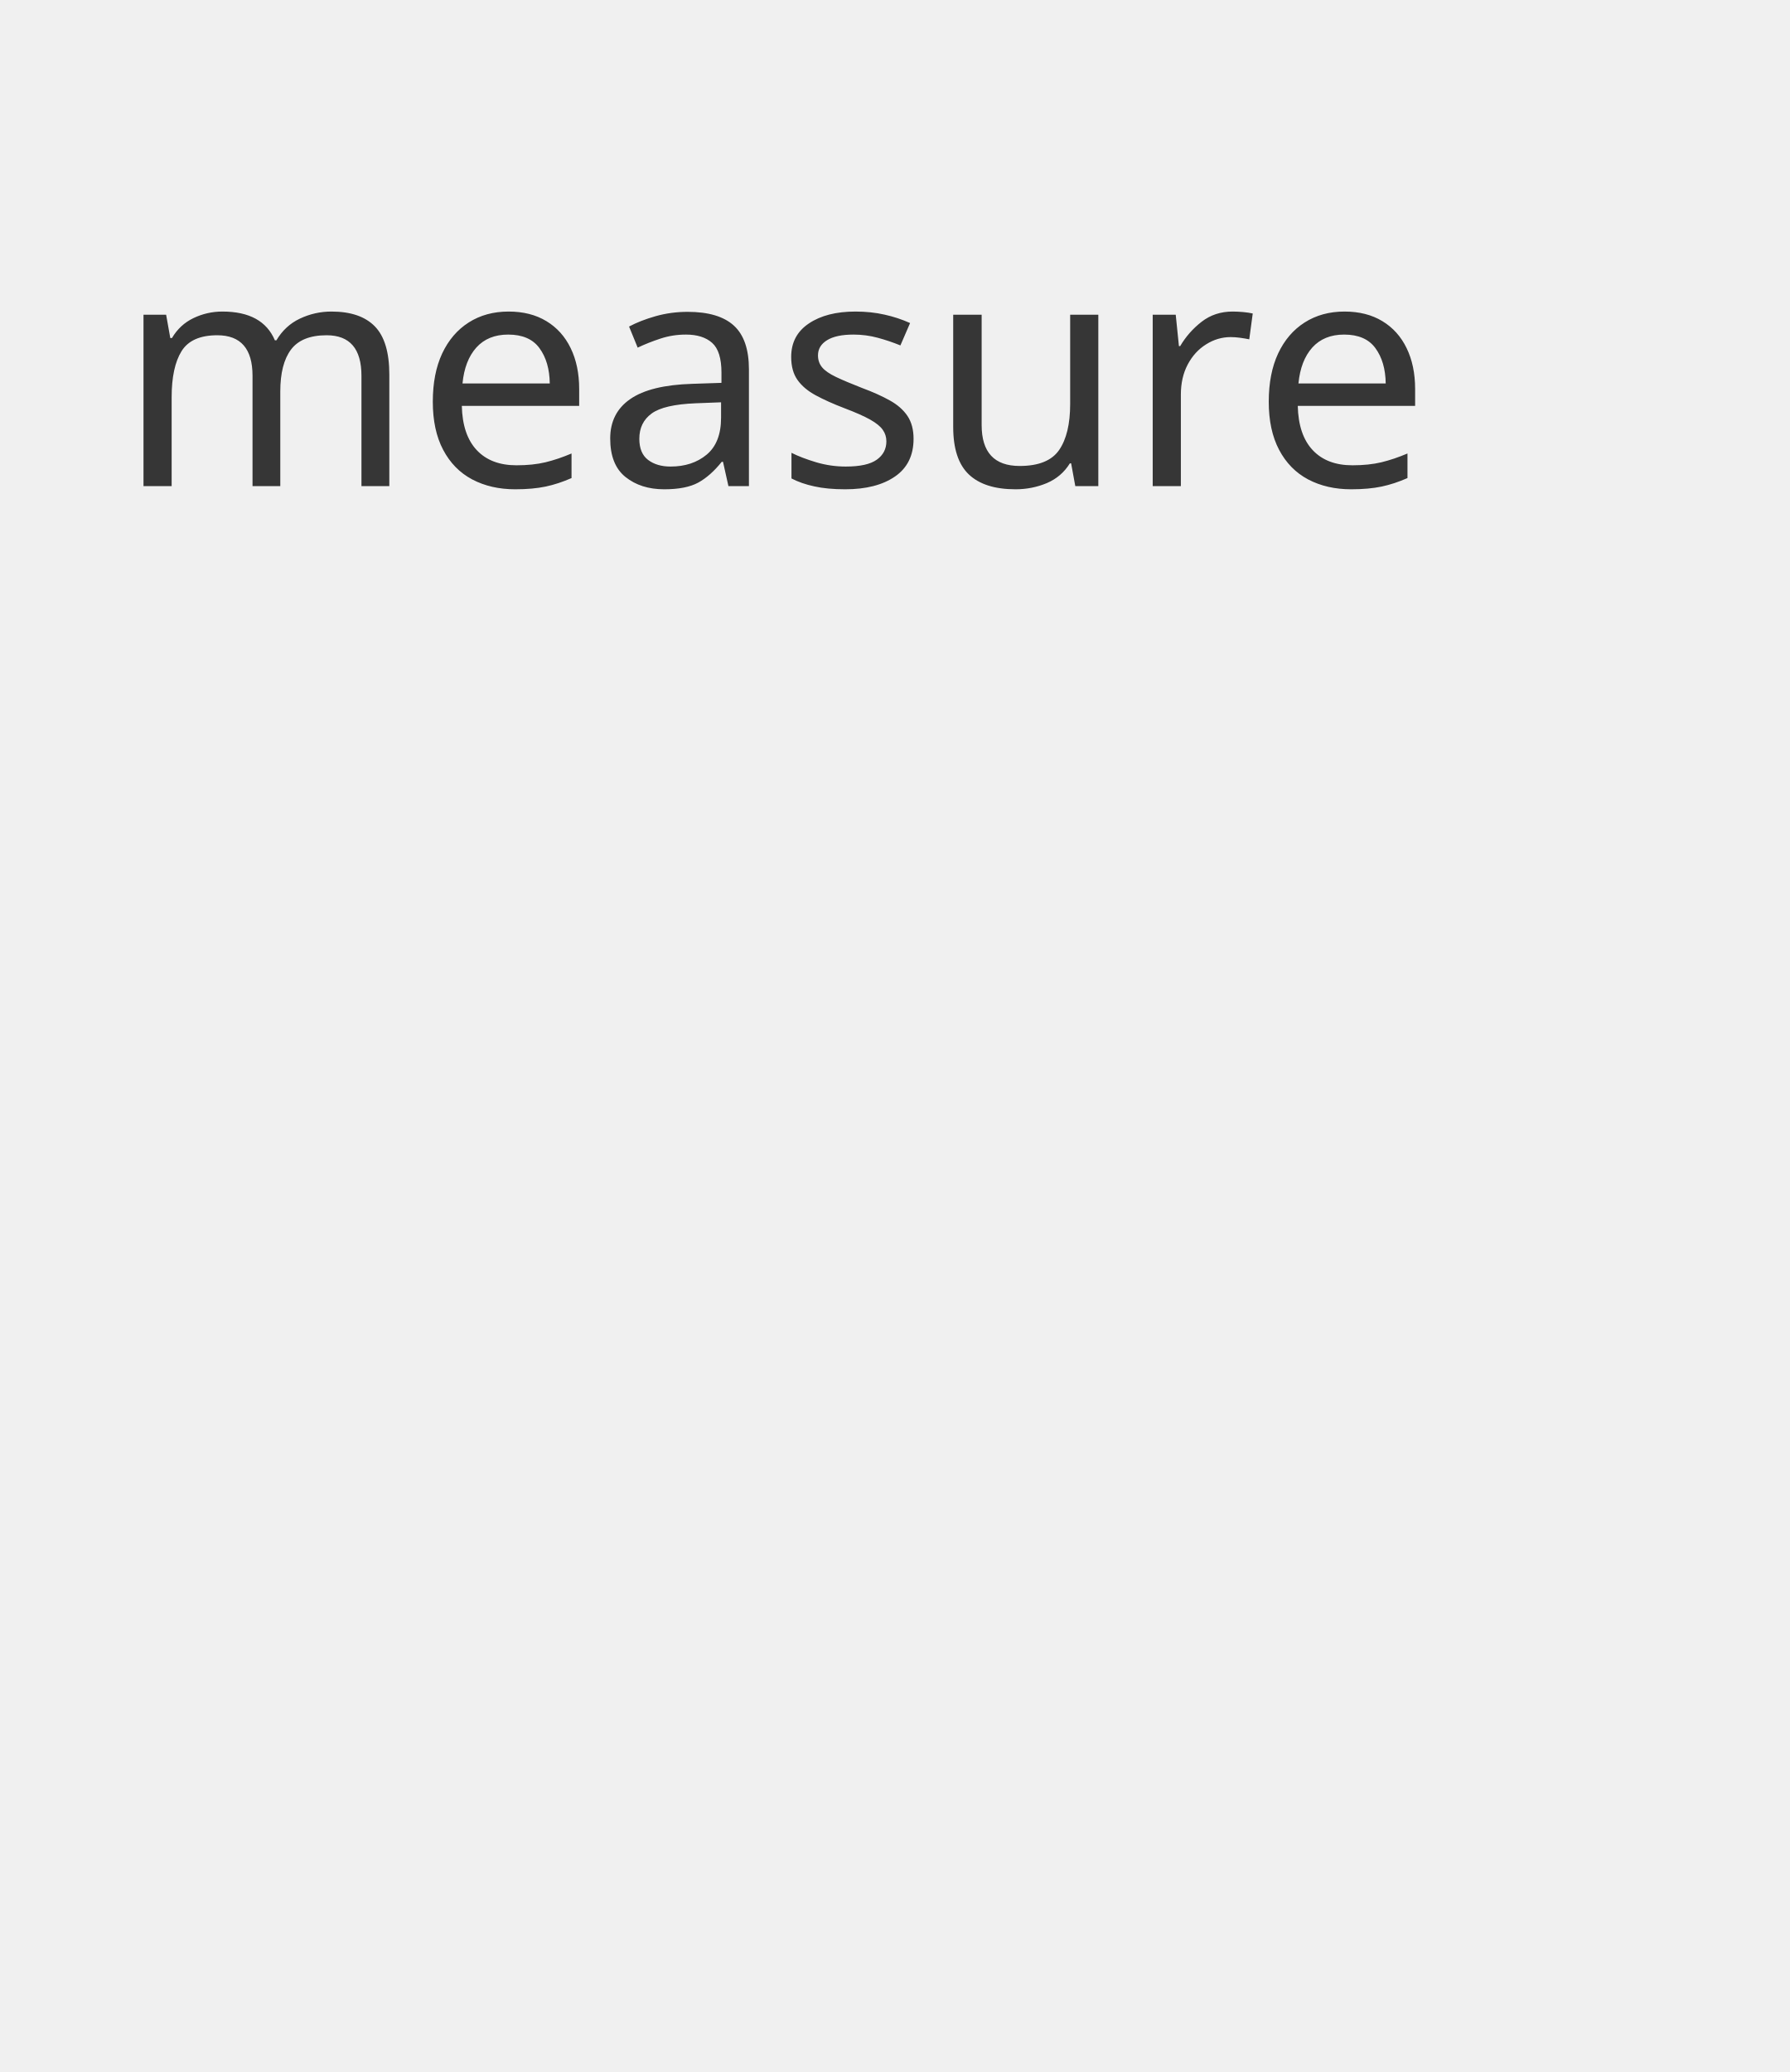
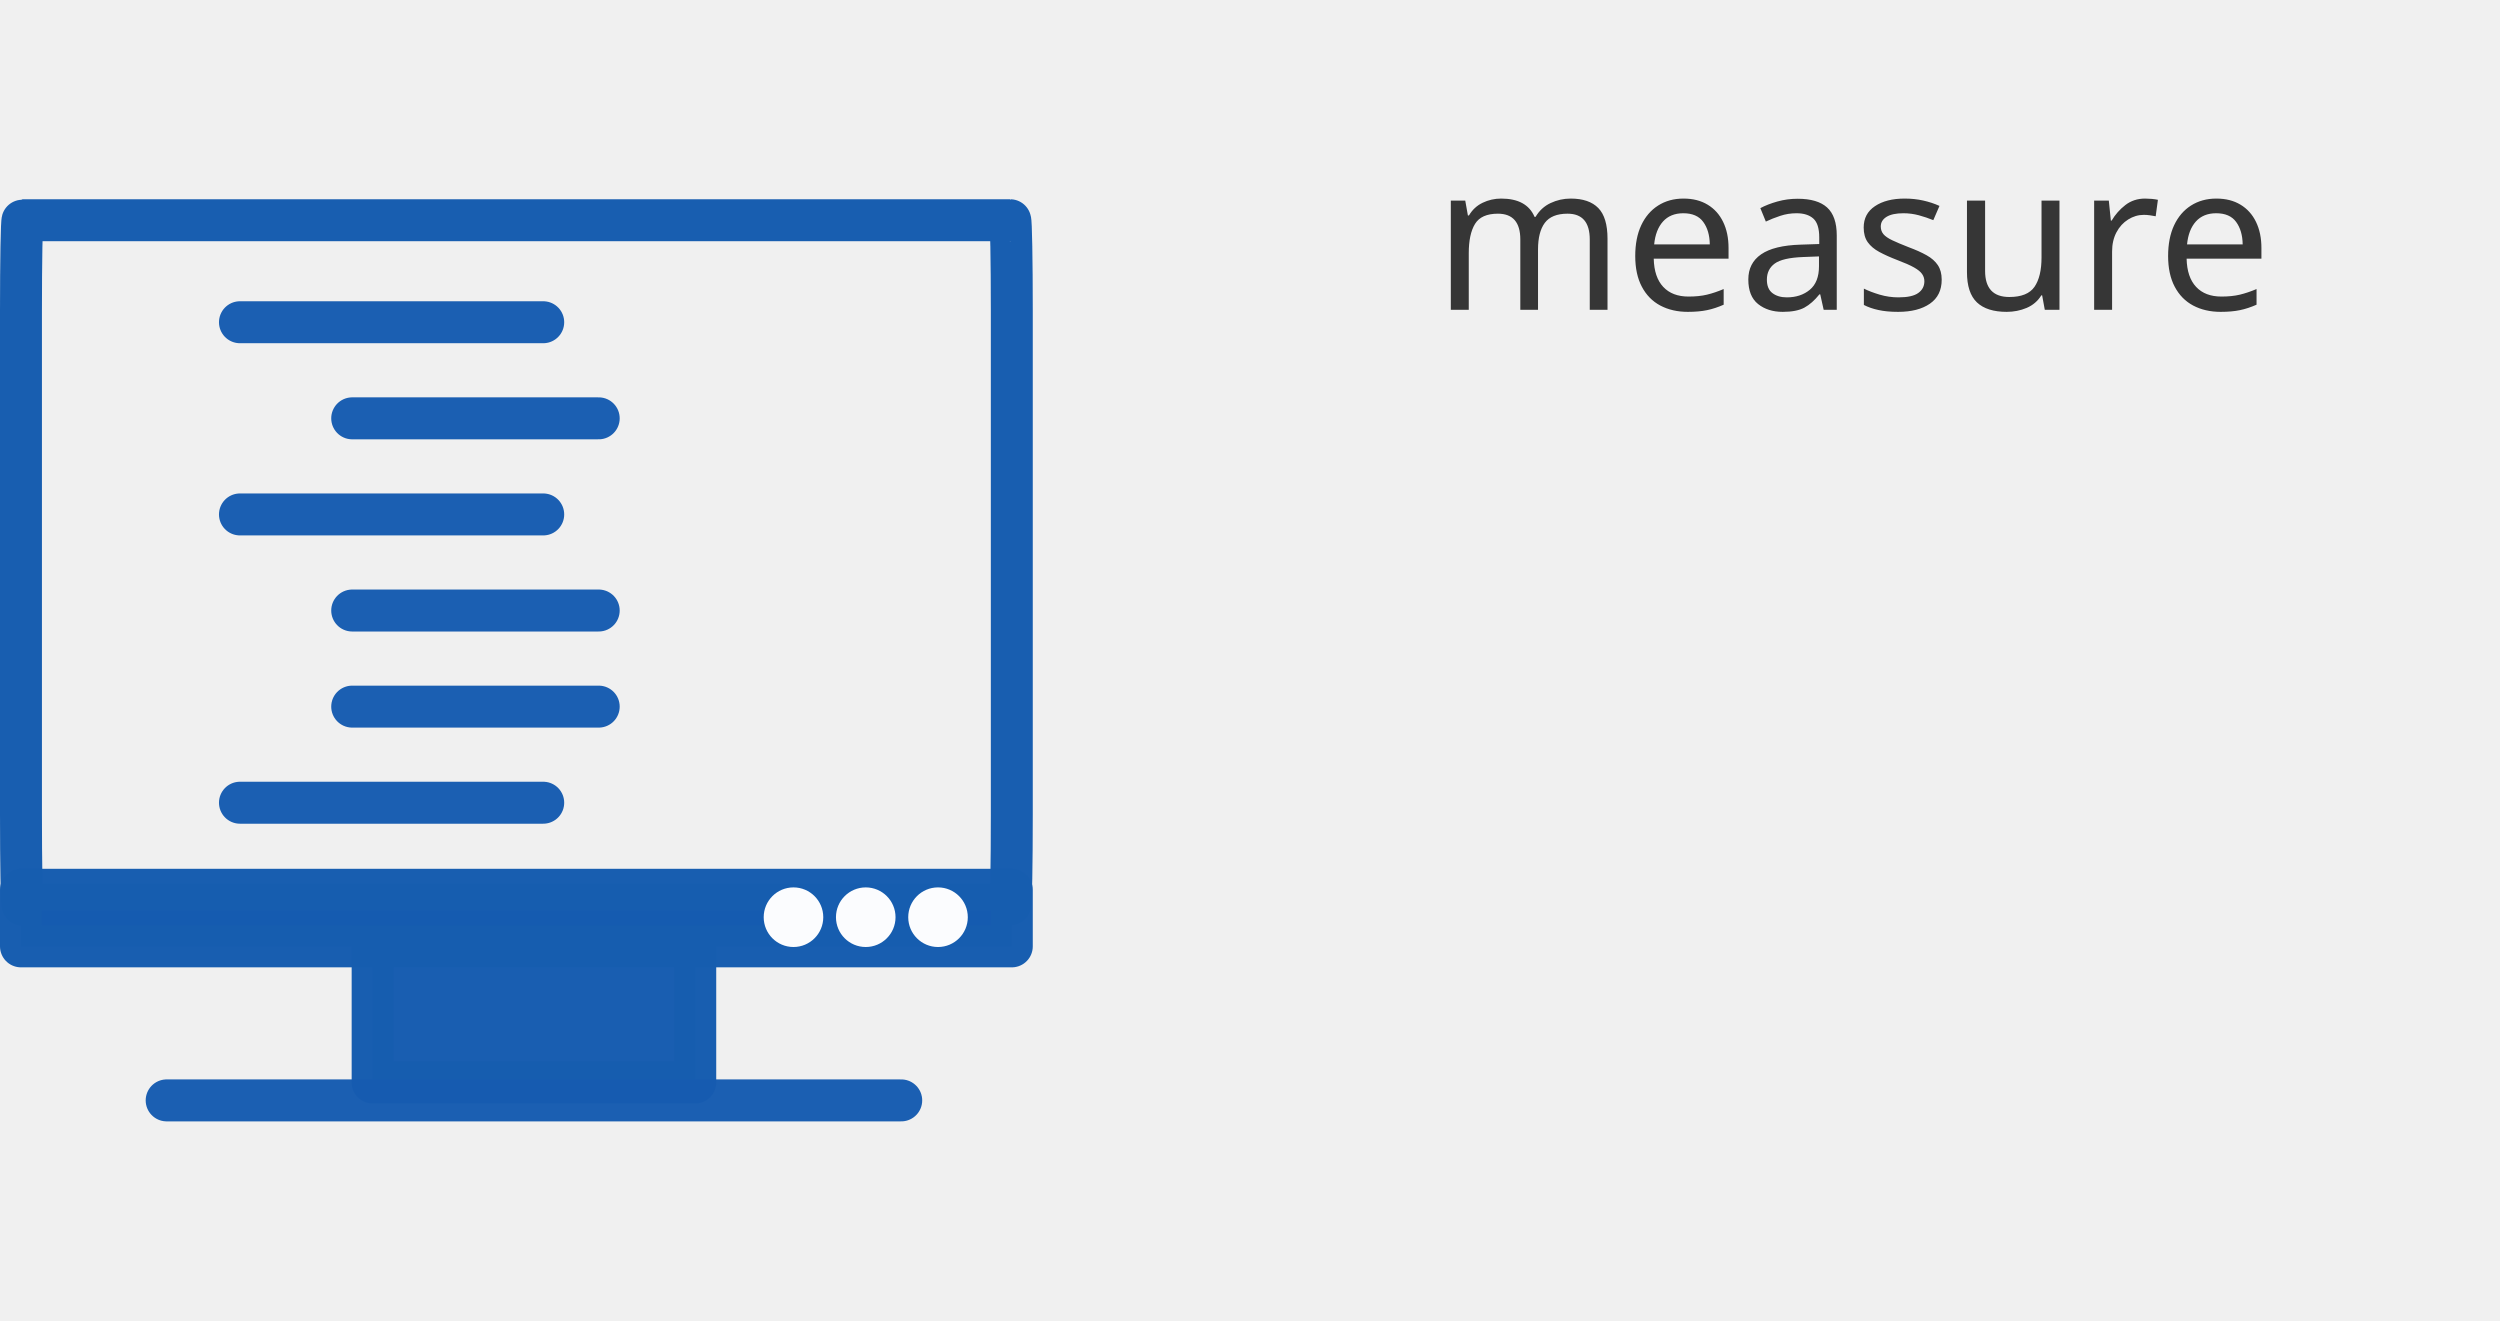
- <svg xmlns="http://www.w3.org/2000/svg" width="81.564mm" height="94.435mm" viewBox="0 0 289.008 334.613" id="svg23768" version="1.1">
+ <svg xmlns="http://www.w3.org/2000/svg" width="178.767mm" height="94.435mm" viewBox="0 0 633.427 334.613" id="svg23768" version="1.1">
  <defs id="defs23770">
-     <marker orient="auto" refY="0.0" refX="0.0" id="TriangleOutS" style="overflow:visible">
-       <path id="path26869" d="M 5.77,0.0 L -2.88,5.0 L -2.88,-5.0 L 5.77,0.0 z " style="fill-rule:evenodd;stroke:#000000;stroke-width:1.0pt" transform="scale(0.2)" />
-     </marker>
    <marker style="overflow:visible" id="marker30366" refX="0" refY="0" orient="auto">
      <path transform="scale(0.2,0.2)" style="fill:#363636;fill-opacity:1;fill-rule:evenodd;stroke:#363636;stroke-width:1pt;stroke-opacity:1" d="m 5.77,0 -8.65,5 0,-10 8.65,5 z" id="path30368" />
    </marker>
    <marker style="overflow:visible" id="marker29403" refX="0" refY="0" orient="auto">
      <path transform="scale(0.2,0.2)" style="fill:#363636;fill-opacity:1;fill-rule:evenodd;stroke:#363636;stroke-width:1pt;stroke-opacity:1" d="m 5.77,0 -8.65,5 0,-10 8.65,5 z" id="path29405" />
    </marker>
    <marker style="overflow:visible" id="InfiniteLineEnd" refX="0" refY="0" orient="auto">
      <g id="g28695" style="fill:#363636;fill-opacity:1;stroke:#363636;stroke-opacity:1">
        <circle id="circle28697" r="0.8" cy="0" cx="3" style="fill:#363636;fill-opacity:1;stroke:#363636;stroke-opacity:1" />
        <circle id="circle28699" r="0.8" cy="0" cx="6.5" style="fill:#363636;fill-opacity:1;stroke:#363636;stroke-opacity:1" />
        <circle id="circle28701" r="0.8" cy="0" cx="10" style="fill:#363636;fill-opacity:1;stroke:#363636;stroke-opacity:1" />
      </g>
    </marker>
    <marker orient="auto" refY="0" refX="0" id="CurveOut" style="overflow:visible">
      <path id="path28647" d="m -5.413,-5.046 c 2.76,0 5,2.24 5,5 0,2.76 -2.24,5 -5,5" style="fill:#363636;fill-opacity:1;fill-rule:evenodd;stroke:#363636;stroke-width:1pt;stroke-opacity:1" transform="scale(0.6,0.6)" />
    </marker>
    <marker orient="auto" refY="0" refX="0" id="Arrow2Send" style="overflow:visible">
      <path id="path28493" style="fill:#363636;fill-opacity:1;fill-rule:evenodd;stroke:#363636;stroke-width:0.625;stroke-linejoin:round;stroke-opacity:1" d="M 8.719,4.034 -2.207,0.016 8.719,-4.002 c -1.745,2.372 -1.735,5.617 -6e-7,8.035 z" transform="matrix(-0.3,0,0,-0.3,0.69,0)" />
    </marker>
    <marker orient="auto" refY="0" refX="0" id="TriangleOutM" style="overflow:visible">
      <path id="path28605" d="m 5.77,0 -8.65,5 0,-10 8.65,5 z" style="fill:#363636;fill-opacity:1;fill-rule:evenodd;stroke:#363636;stroke-width:1pt;stroke-opacity:1" transform="scale(0.4,0.4)" />
    </marker>
+     <marker orient="auto" refY="0" refX="0" id="marker30366-7" style="overflow:visible">
+       <path id="path30368-5" d="m 5.77,0 -8.65,5 0,-10 8.65,5 z" style="fill:#363636;fill-opacity:1;fill-rule:evenodd;stroke:#363636;stroke-width:1pt;stroke-opacity:1" transform="scale(0.2,0.2)" />
+     </marker>
+     <marker orient="auto" refY="0" refX="0" id="marker29403-3" style="overflow:visible">
+       <path id="path29405-5" d="m 5.77,0 -8.65,5 0,-10 8.65,5 z" style="fill:#363636;fill-opacity:1;fill-rule:evenodd;stroke:#363636;stroke-width:1pt;stroke-opacity:1" transform="scale(0.2,0.2)" />
+     </marker>
+     <marker orient="auto" refY="0" refX="0" id="InfiniteLineEnd-6" style="overflow:visible">
+       <g style="fill:#363636;fill-opacity:1;stroke:#363636;stroke-opacity:1" id="g28695-2">
+         <circle style="fill:#363636;fill-opacity:1;stroke:#363636;stroke-opacity:1" cx="3" cy="0" r="0.8" id="circle28697-9" />
+         <circle style="fill:#363636;fill-opacity:1;stroke:#363636;stroke-opacity:1" cx="6.5" cy="0" r="0.8" id="circle28699-1" />
+         <circle style="fill:#363636;fill-opacity:1;stroke:#363636;stroke-opacity:1" cx="10" cy="0" r="0.8" id="circle28701-2" />
+       </g>
+     </marker>
+     <marker style="overflow:visible" id="CurveOut-7" refX="0" refY="0" orient="auto">
+       <path transform="scale(0.6,0.6)" style="fill:#363636;fill-opacity:1;fill-rule:evenodd;stroke:#363636;stroke-width:1pt;stroke-opacity:1" d="m -5.413,-5.046 c 2.76,0 5,2.24 5,5 0,2.76 -2.24,5 -5,5" id="path28647-0" />
+     </marker>
+     <marker style="overflow:visible" id="Arrow2Send-9" refX="0" refY="0" orient="auto">
+       <path transform="matrix(-0.3,0,0,-0.3,0.69,0)" d="M 8.719,4.034 -2.207,0.016 8.719,-4.002 c -1.745,2.372 -1.735,5.617 -6e-7,8.035 z" style="fill:#363636;fill-opacity:1;fill-rule:evenodd;stroke:#363636;stroke-width:0.625;stroke-linejoin:round;stroke-opacity:1" id="path28493-3" />
+     </marker>
+     <marker style="overflow:visible" id="TriangleOutM-6" refX="0" refY="0" orient="auto">
+       <path transform="scale(0.4,0.4)" style="fill:#363636;fill-opacity:1;fill-rule:evenodd;stroke:#363636;stroke-width:1pt;stroke-opacity:1" d="m 5.77,0 -8.65,5 0,-10 8.65,5 z" id="path28605-0" />
+     </marker>
  </defs>
-   <g id="layer1" transform="translate(-354.39,-277.8279)">
+   <g id="layer1" transform="translate(-9.971496,-277.8279)">
    <text id="text8262" y="356.332" x="373.177" style="font-style:normal;font-variant:normal;font-weight:normal;font-stretch:normal;font-size:51.631px;line-height:125%;font-family:motsera;-inkscape-font-specification:motsera;letter-spacing:0px;word-spacing:0px;fill:#363636;fill-opacity:1;stroke:none;stroke-width:1px;stroke-linecap:butt;stroke-linejoin:miter;stroke-opacity:1" xml:space="preserve">
      <tspan style="font-style:normal;font-variant:normal;font-weight:500;font-stretch:normal;font-family:Montserrat;-inkscape-font-specification:'Montserrat Medium';fill:#363636;fill-opacity:1;stroke:none;stroke-opacity:1" y="356.332" x="373.177" id="tspan8264">measure</tspan>
    </text>
+     <g transform="translate(3.79169,-2.052559)" id="layer1-6">
+       <g id="g8280" transform="matrix(1.14441,0,0,1.145255,371.1647,-468.6997)">
+         <rect rx="0.357" ry="20" y="702.362" x="-314.286" height="151.429" width="219.37" id="rect8282" style="opacity:1;fill:none;fill-opacity:1;stroke:#175daf;stroke-width:9.285;stroke-linecap:round;stroke-linejoin:round;stroke-miterlimit:4;stroke-dasharray:none;stroke-dashoffset:0;stroke-opacity:0.992" />
+         <rect rx="0" ry="0" y="855.219" x="-236.429" height="37.878" width="71.429" id="rect8284" style="opacity:1;fill:#165cb0;fill-opacity:0.984;stroke:#175daf;stroke-width:9.285;stroke-linecap:round;stroke-linejoin:round;stroke-miterlimit:4;stroke-dasharray:none;stroke-dashoffset:0;stroke-opacity:0.992" />
+         <path id="path8286" d="m -282.032,897.083 162.635,0" style="opacity:1;fill:none;fill-rule:evenodd;stroke:#165bb0;stroke-width:9.285;stroke-linecap:round;stroke-linejoin:round;stroke-miterlimit:4;stroke-dasharray:none;stroke-opacity:0.976" />
+         <g style="opacity:1" transform="translate(20,-0.1561006)" id="g8288">
+           <path id="path8290" d="m -285.804,725.083 67.145,0" style="fill:none;fill-rule:evenodd;stroke:#165bb0;stroke-width:9.285;stroke-linecap:round;stroke-linejoin:round;stroke-miterlimit:4;stroke-dasharray:none;stroke-opacity:0.976" />
+           <path style="fill:none;fill-rule:evenodd;stroke:#165bb0;stroke-width:9.285;stroke-linecap:round;stroke-linejoin:round;stroke-miterlimit:4;stroke-dasharray:none;stroke-opacity:0.976" d="m -260.953,746.343 54.58,0" id="path8292" />
+           <path style="fill:none;fill-rule:evenodd;stroke:#165bb0;stroke-width:9.285;stroke-linecap:round;stroke-linejoin:round;stroke-miterlimit:4;stroke-dasharray:none;stroke-opacity:0.976" d="m -260.953,788.862 54.58,0" id="path8294" />
+           <path style="fill:none;fill-rule:evenodd;stroke:#165bb0;stroke-width:9.285;stroke-linecap:round;stroke-linejoin:round;stroke-miterlimit:4;stroke-dasharray:none;stroke-opacity:0.976" d="m -285.804,767.603 67.145,0" id="path8296" />
+           <path id="path8298" d="m -260.953,810.122 54.58,0" style="fill:none;fill-rule:evenodd;stroke:#165bb0;stroke-width:9.285;stroke-linecap:round;stroke-linejoin:round;stroke-miterlimit:4;stroke-dasharray:none;stroke-opacity:0.976" />
+           <path id="path8300" d="m -285.804,831.382 67.145,0" style="fill:none;fill-rule:evenodd;stroke:#165bb0;stroke-width:9.285;stroke-linecap:round;stroke-linejoin:round;stroke-miterlimit:4;stroke-dasharray:none;stroke-opacity:0.976" />
+         </g>
+         <rect style="opacity:1;fill:#165cb0;fill-opacity:0.984;stroke:#175daf;stroke-width:9.285;stroke-linecap:round;stroke-linejoin:round;stroke-miterlimit:4;stroke-dasharray:none;stroke-dashoffset:0;stroke-opacity:0.992" id="rect8302" width="219.37" height="12.521" x="-314.286" y="850.484" ry="6.261" rx="0" />
+         <circle r="6.594" cy="856.554" cx="-111.253" id="circle8304" style="opacity:1;fill:#ffffff;fill-opacity:0.984;stroke:none;stroke-width:10.63;stroke-linecap:round;stroke-linejoin:round;stroke-miterlimit:4;stroke-dasharray:none;stroke-dashoffset:0;stroke-opacity:0.976" />
+         <circle style="opacity:1;fill:#ffffff;fill-opacity:0.984;stroke:none;stroke-width:10.63;stroke-linecap:round;stroke-linejoin:round;stroke-miterlimit:4;stroke-dasharray:none;stroke-dashoffset:0;stroke-opacity:0.976" id="circle8306" cx="-127.253" cy="856.554" r="6.594" />
+         <circle r="6.594" cy="856.554" cx="-143.253" id="circle8308" style="opacity:1;fill:#ffffff;fill-opacity:0.984;stroke:none;stroke-width:10.63;stroke-linecap:round;stroke-linejoin:round;stroke-miterlimit:4;stroke-dasharray:none;stroke-dashoffset:0;stroke-opacity:0.976" />
+       </g>
+     </g>
  </g>
</svg>
